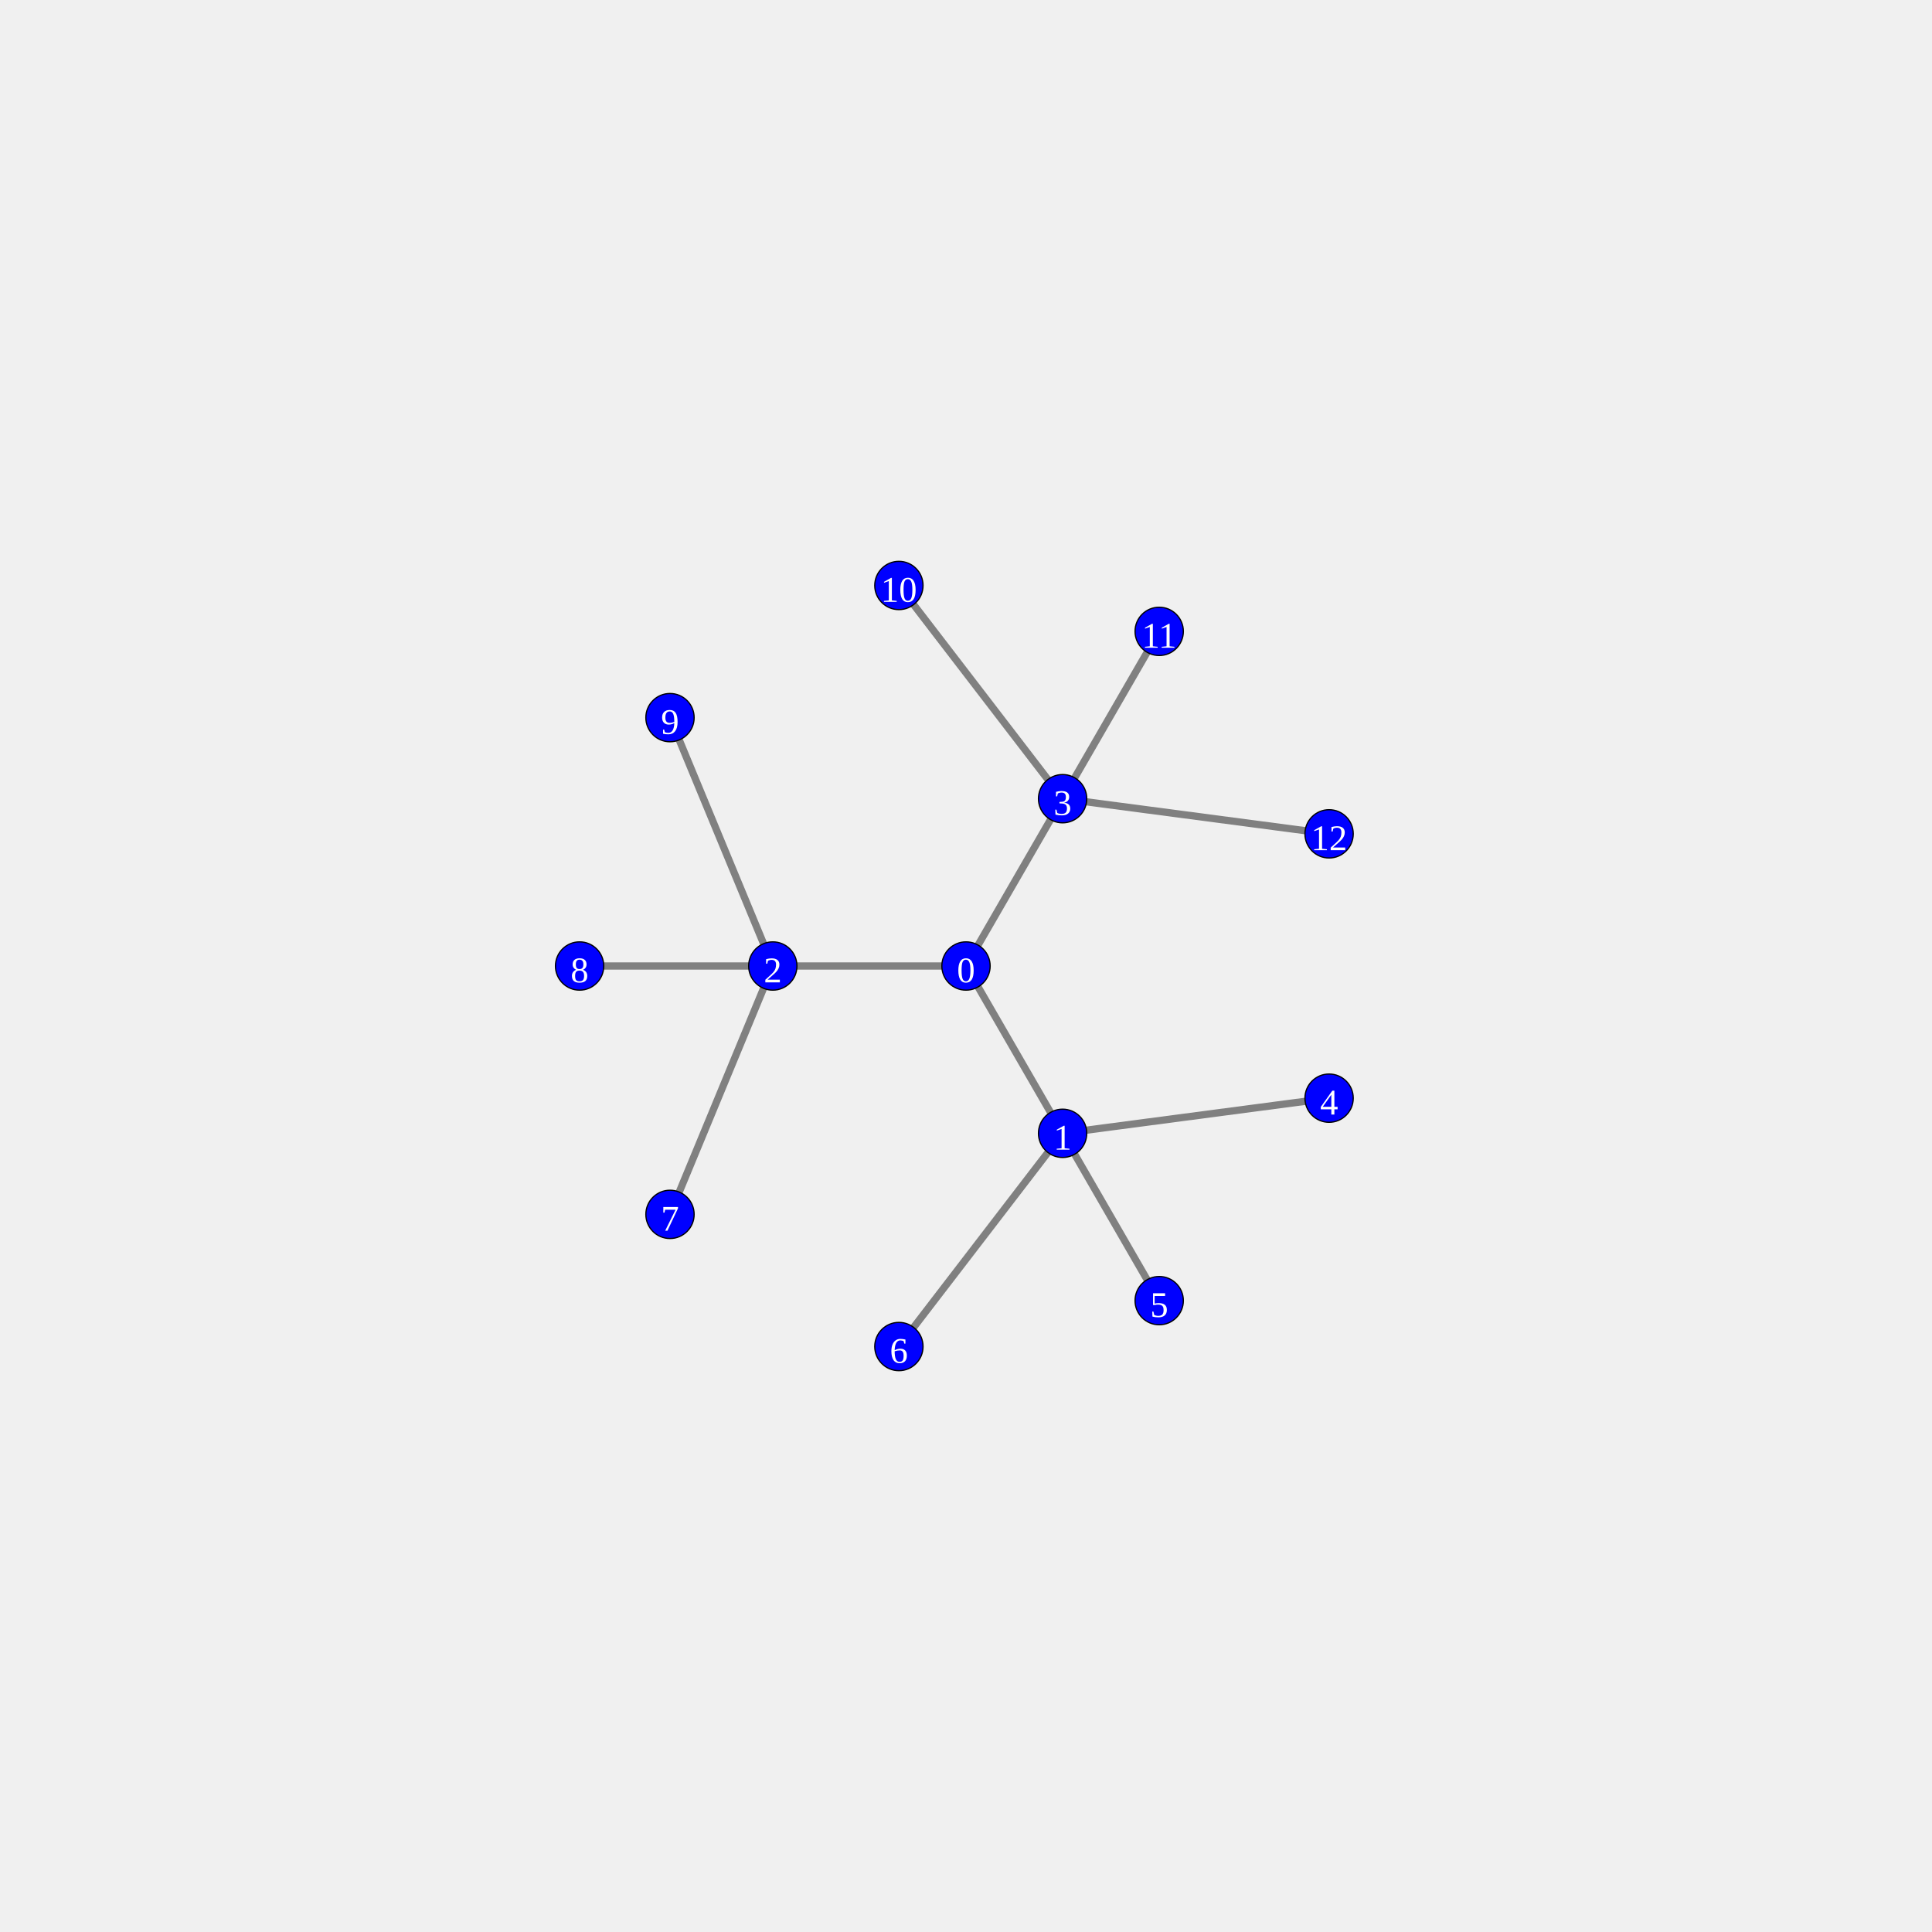
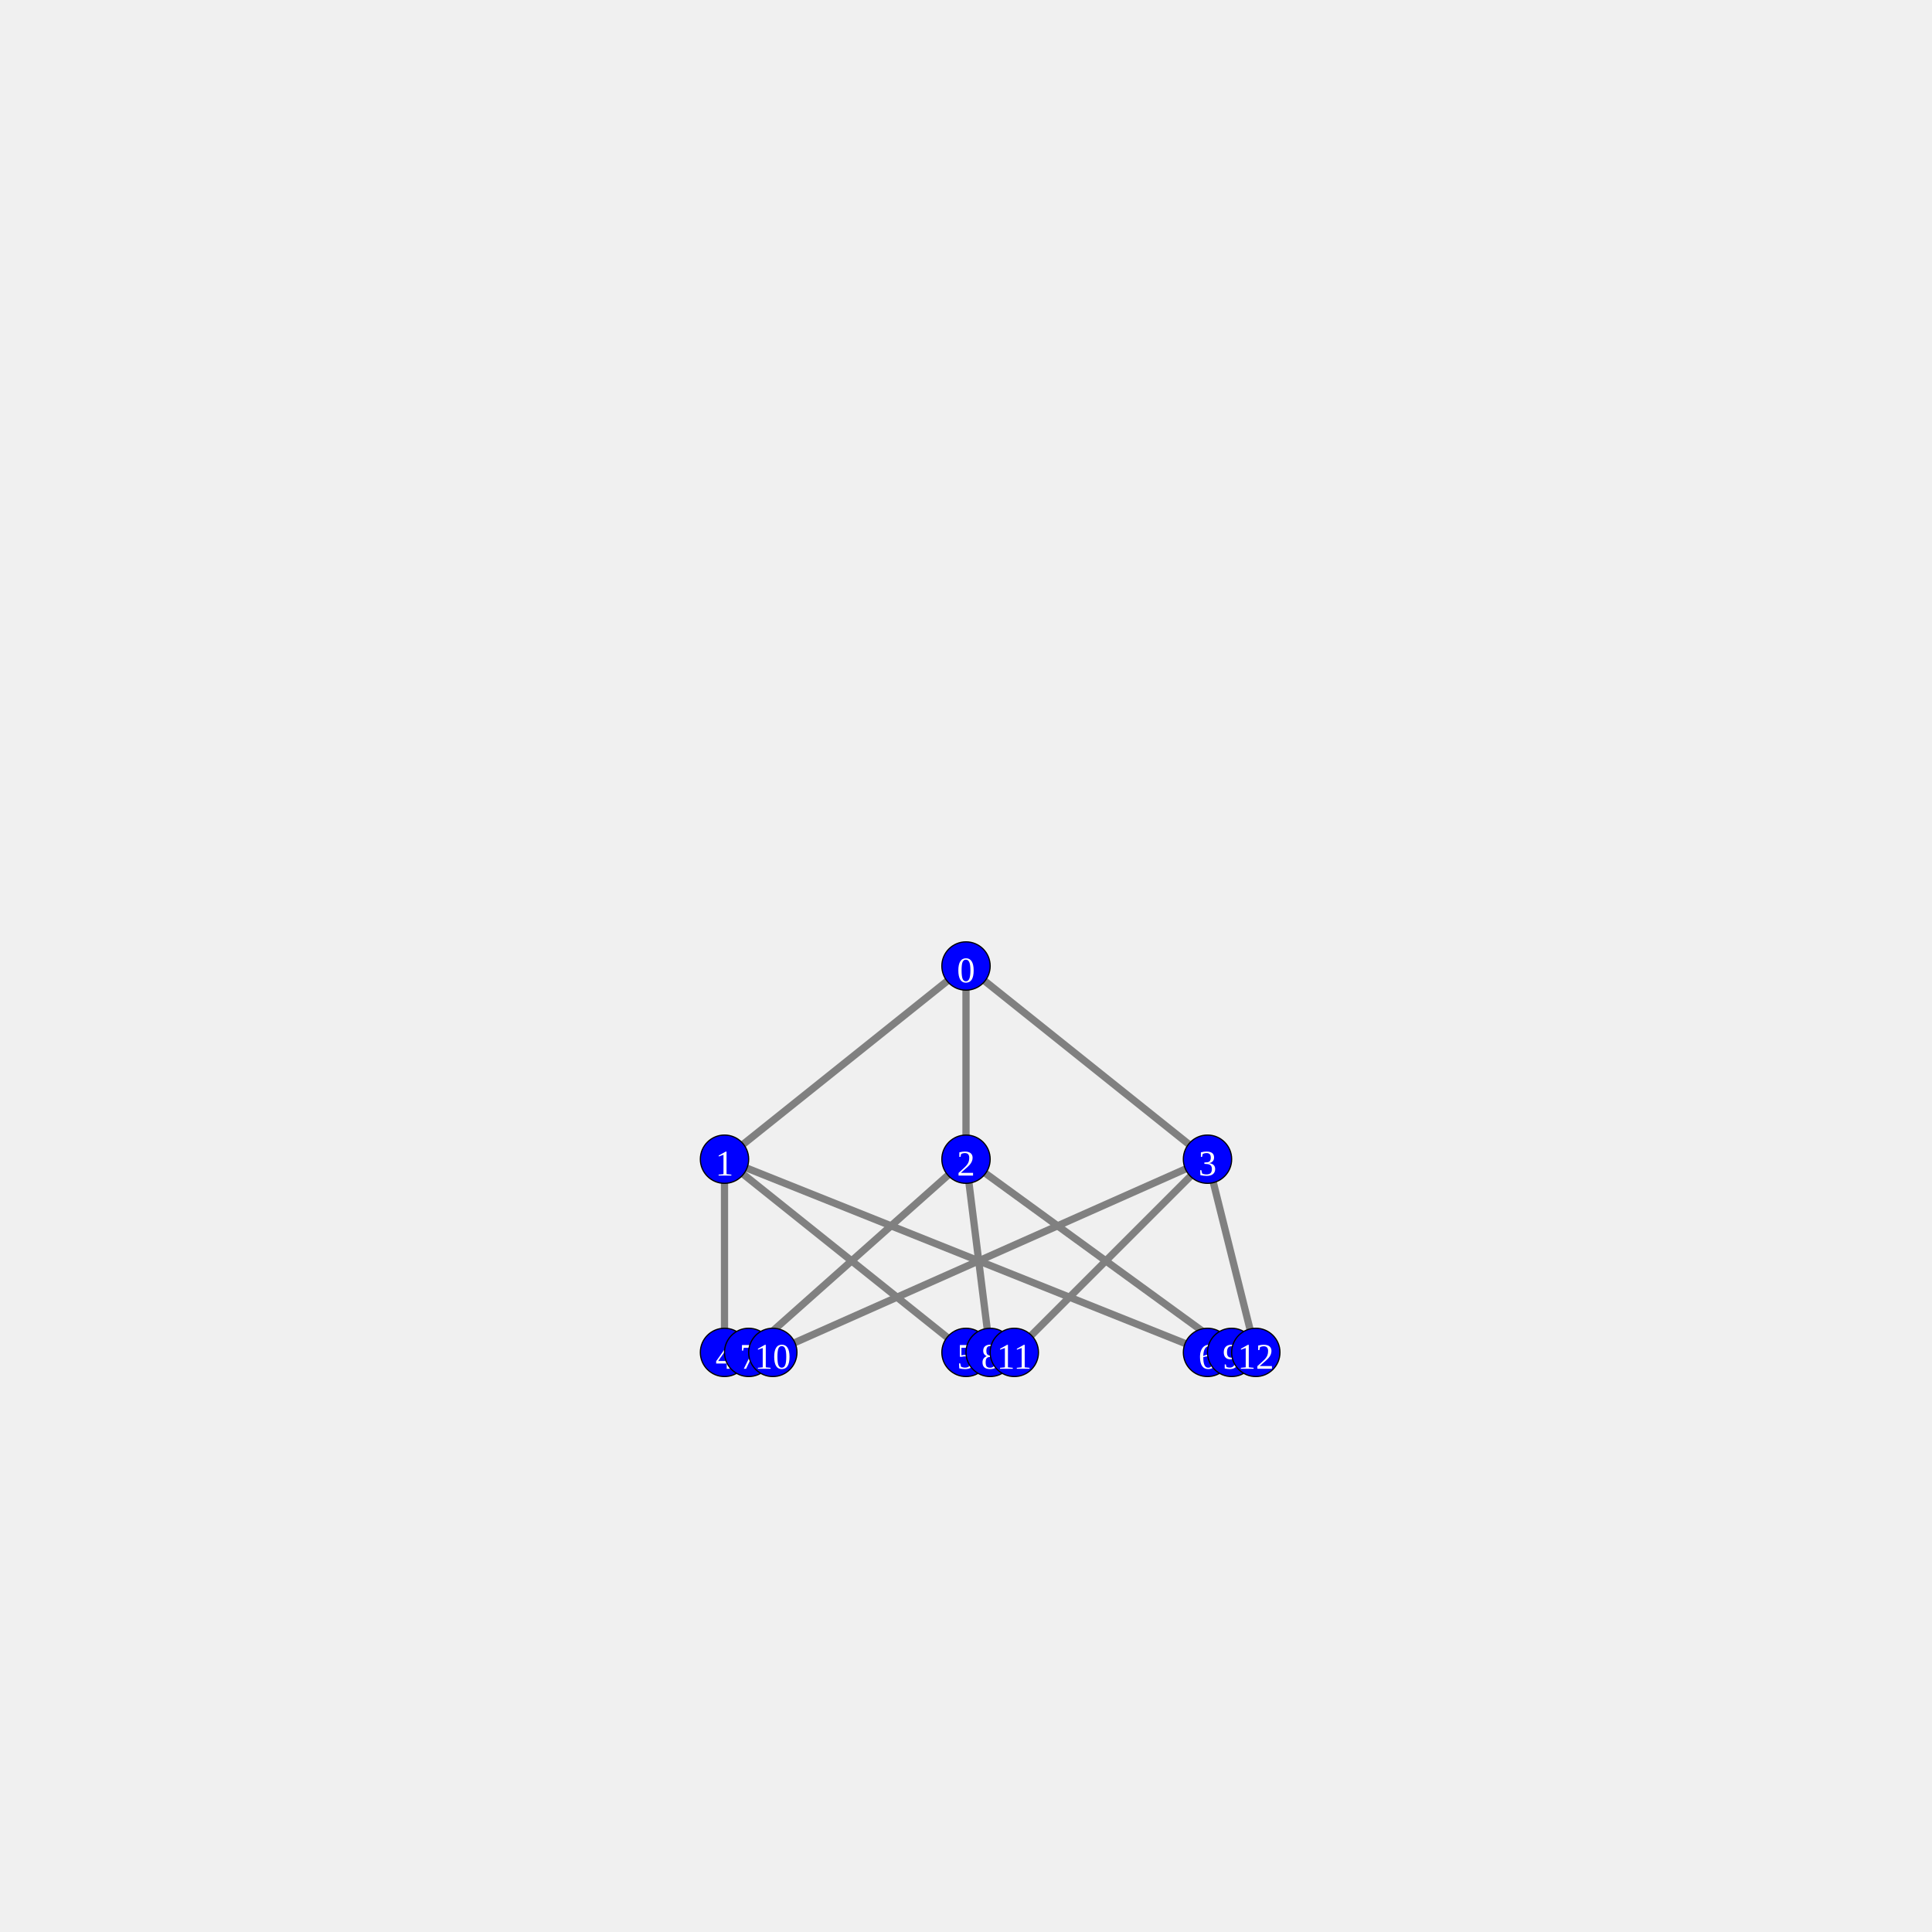
<svg xmlns="http://www.w3.org/2000/svg" width="800" height="800" viewBox="-400 -400 800 800">
-   <line x1="0" y1="0" x2="40" y2="69.282" stroke="gray" stroke-width="3" />
-   <line x1="0" y1="0" x2="-80" y2="9.797174393178826e-15" stroke="gray" stroke-width="3" />
-   <line x1="0" y1="0" x2="40" y2="-69.282" stroke="gray" stroke-width="3" />
-   <line x1="40" y1="69.282" x2="150.351" y2="54.723" stroke="gray" stroke-width="3" />
-   <line x1="40" y1="69.282" x2="80" y2="138.564" stroke="gray" stroke-width="3" />
-   <line x1="40" y1="69.282" x2="-27.784" y2="157.569" stroke="gray" stroke-width="3" />
-   <line x1="-80" y1="9.797174393178826e-15" x2="-122.567" y2="102.846" stroke="gray" stroke-width="3" />
-   <line x1="-80" y1="9.797174393178826e-15" x2="-160" y2="9.064862236236767e-14" stroke="gray" stroke-width="3" />
-   <line x1="-80" y1="9.797174393178826e-15" x2="-122.567" y2="-102.846" stroke="gray" stroke-width="3" />
-   <line x1="40" y1="-69.282" x2="-27.784" y2="-157.569" stroke="gray" stroke-width="3" />
-   <line x1="40" y1="-69.282" x2="80" y2="-138.564" stroke="gray" stroke-width="3" />
-   <line x1="40" y1="-69.282" x2="150.351" y2="-54.723" stroke="gray" stroke-width="3" />
+   <line x1="0" y1="0" x2="-100" y2="80" stroke="gray" stroke-width="3" />
+   <line x1="0" y1="0" x2="0" y2="80" stroke="gray" stroke-width="3" />
+   <line x1="0" y1="0" x2="100" y2="80" stroke="gray" stroke-width="3" />
+   <line x1="-100" y1="80" x2="-100" y2="160" stroke="gray" stroke-width="3" />
+   <line x1="-100" y1="80" x2="0" y2="160" stroke="gray" stroke-width="3" />
+   <line x1="-100" y1="80" x2="100" y2="160" stroke="gray" stroke-width="3" />
+   <line x1="0" y1="80" x2="-90" y2="160" stroke="gray" stroke-width="3" />
+   <line x1="0" y1="80" x2="10" y2="160" stroke="gray" stroke-width="3" />
+   <line x1="0" y1="80" x2="110" y2="160" stroke="gray" stroke-width="3" />
+   <line x1="100" y1="80" x2="-80" y2="160" stroke="gray" stroke-width="3" />
+   <line x1="100" y1="80" x2="20" y2="160" stroke="gray" stroke-width="3" />
+   <line x1="100" y1="80" x2="120" y2="160" stroke="gray" stroke-width="3" />
  <circle cx="0" cy="0" r="10" fill="blue" stroke="black" stroke-width="0.5" />
  <text x="0" y="3.333" dominant-baseline="middle" text-anchor="middle" font-size="15" fill="white">0</text>
-   <circle cx="40" cy="69.282" r="10" fill="blue" stroke="black" stroke-width="0.5" />
-   <text x="40" y="72.615" dominant-baseline="middle" text-anchor="middle" font-size="15" fill="white">1</text>
-   <circle cx="-80" cy="9.797174393178826e-15" r="10" fill="blue" stroke="black" stroke-width="0.5" />
-   <text x="-80" y="3.333" dominant-baseline="middle" text-anchor="middle" font-size="15" fill="white">2</text>
-   <circle cx="40" cy="-69.282" r="10" fill="blue" stroke="black" stroke-width="0.5" />
-   <text x="40" y="-65.949" dominant-baseline="middle" text-anchor="middle" font-size="15" fill="white">3</text>
-   <circle cx="150.351" cy="54.723" r="10" fill="blue" stroke="black" stroke-width="0.5" />
-   <text x="150.351" y="58.057" dominant-baseline="middle" text-anchor="middle" font-size="15" fill="white">4</text>
-   <circle cx="80" cy="138.564" r="10" fill="blue" stroke="black" stroke-width="0.5" />
-   <text x="80" y="141.897" dominant-baseline="middle" text-anchor="middle" font-size="15" fill="white">5</text>
-   <circle cx="-27.784" cy="157.569" r="10" fill="blue" stroke="black" stroke-width="0.5" />
-   <text x="-27.784" y="160.903" dominant-baseline="middle" text-anchor="middle" font-size="15" fill="white">6</text>
-   <circle cx="-122.567" cy="102.846" r="10" fill="blue" stroke="black" stroke-width="0.5" />
-   <text x="-122.567" y="106.179" dominant-baseline="middle" text-anchor="middle" font-size="15" fill="white">7</text>
-   <circle cx="-160" cy="9.064862236236767e-14" r="10" fill="blue" stroke="black" stroke-width="0.5" />
-   <text x="-160" y="3.333" dominant-baseline="middle" text-anchor="middle" font-size="15" fill="white">8</text>
-   <circle cx="-122.567" cy="-102.846" r="10" fill="blue" stroke="black" stroke-width="0.5" />
-   <text x="-122.567" y="-99.513" dominant-baseline="middle" text-anchor="middle" font-size="15" fill="white">9</text>
-   <circle cx="-27.784" cy="-157.569" r="10" fill="blue" stroke="black" stroke-width="0.5" />
-   <text x="-27.784" y="-154.236" dominant-baseline="middle" text-anchor="middle" font-size="15" fill="white">10</text>
-   <circle cx="80" cy="-138.564" r="10" fill="blue" stroke="black" stroke-width="0.5" />
-   <text x="80" y="-135.231" dominant-baseline="middle" text-anchor="middle" font-size="15" fill="white">11</text>
-   <circle cx="150.351" cy="-54.723" r="10" fill="blue" stroke="black" stroke-width="0.5" />
-   <text x="150.351" y="-51.39" dominant-baseline="middle" text-anchor="middle" font-size="15" fill="white">12</text>
+   <circle cx="-100" cy="80" r="10" fill="blue" stroke="black" stroke-width="0.5" />
+   <text x="-100" y="83.333" dominant-baseline="middle" text-anchor="middle" font-size="15" fill="white">1</text>
+   <circle cx="0" cy="80" r="10" fill="blue" stroke="black" stroke-width="0.5" />
+   <text x="0" y="83.333" dominant-baseline="middle" text-anchor="middle" font-size="15" fill="white">2</text>
+   <circle cx="100" cy="80" r="10" fill="blue" stroke="black" stroke-width="0.5" />
+   <text x="100" y="83.333" dominant-baseline="middle" text-anchor="middle" font-size="15" fill="white">3</text>
+   <circle cx="-100" cy="160" r="10" fill="blue" stroke="black" stroke-width="0.5" />
+   <text x="-100" y="163.333" dominant-baseline="middle" text-anchor="middle" font-size="15" fill="white">4</text>
+   <circle cx="0" cy="160" r="10" fill="blue" stroke="black" stroke-width="0.5" />
+   <text x="0" y="163.333" dominant-baseline="middle" text-anchor="middle" font-size="15" fill="white">5</text>
+   <circle cx="100" cy="160" r="10" fill="blue" stroke="black" stroke-width="0.5" />
+   <text x="100" y="163.333" dominant-baseline="middle" text-anchor="middle" font-size="15" fill="white">6</text>
+   <circle cx="-90" cy="160" r="10" fill="blue" stroke="black" stroke-width="0.5" />
+   <text x="-90" y="163.333" dominant-baseline="middle" text-anchor="middle" font-size="15" fill="white">7</text>
+   <circle cx="10" cy="160" r="10" fill="blue" stroke="black" stroke-width="0.5" />
+   <text x="10" y="163.333" dominant-baseline="middle" text-anchor="middle" font-size="15" fill="white">8</text>
+   <circle cx="110" cy="160" r="10" fill="blue" stroke="black" stroke-width="0.5" />
+   <text x="110" y="163.333" dominant-baseline="middle" text-anchor="middle" font-size="15" fill="white">9</text>
+   <circle cx="-80" cy="160" r="10" fill="blue" stroke="black" stroke-width="0.5" />
+   <text x="-80" y="163.333" dominant-baseline="middle" text-anchor="middle" font-size="15" fill="white">10</text>
+   <circle cx="20" cy="160" r="10" fill="blue" stroke="black" stroke-width="0.5" />
+   <text x="20" y="163.333" dominant-baseline="middle" text-anchor="middle" font-size="15" fill="white">11</text>
+   <circle cx="120" cy="160" r="10" fill="blue" stroke="black" stroke-width="0.5" />
+   <text x="120" y="163.333" dominant-baseline="middle" text-anchor="middle" font-size="15" fill="white">12</text>
</svg>
